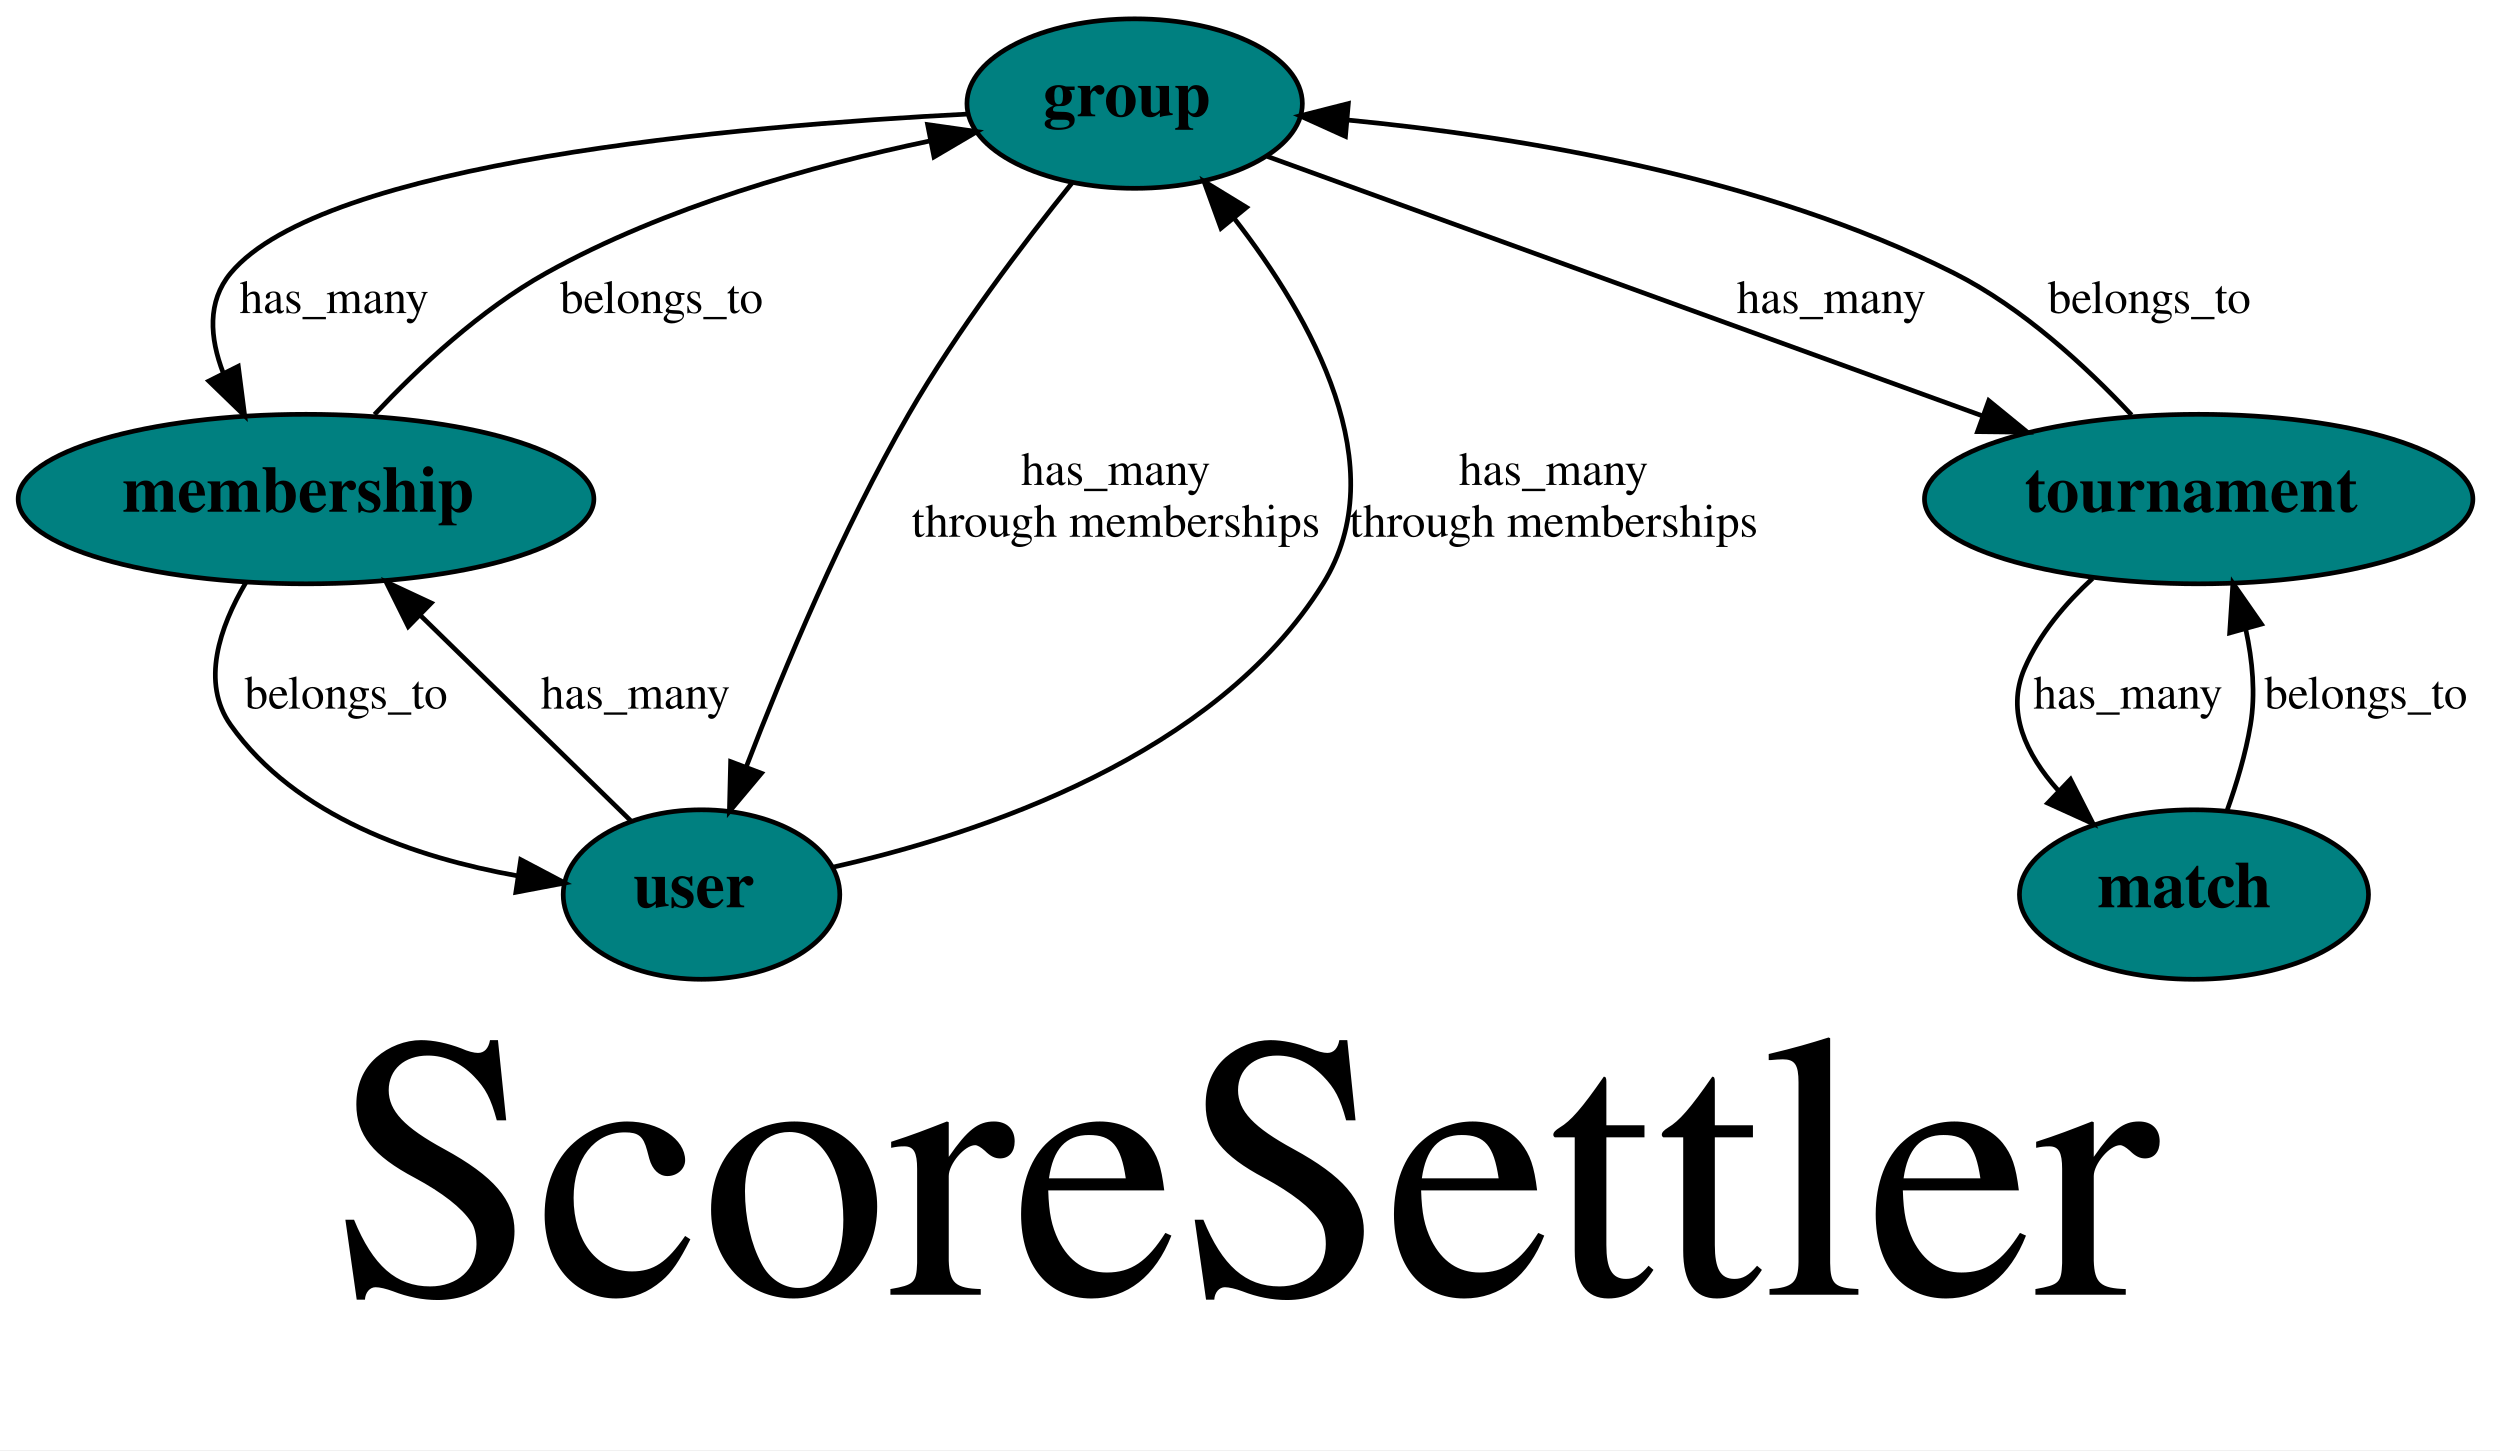
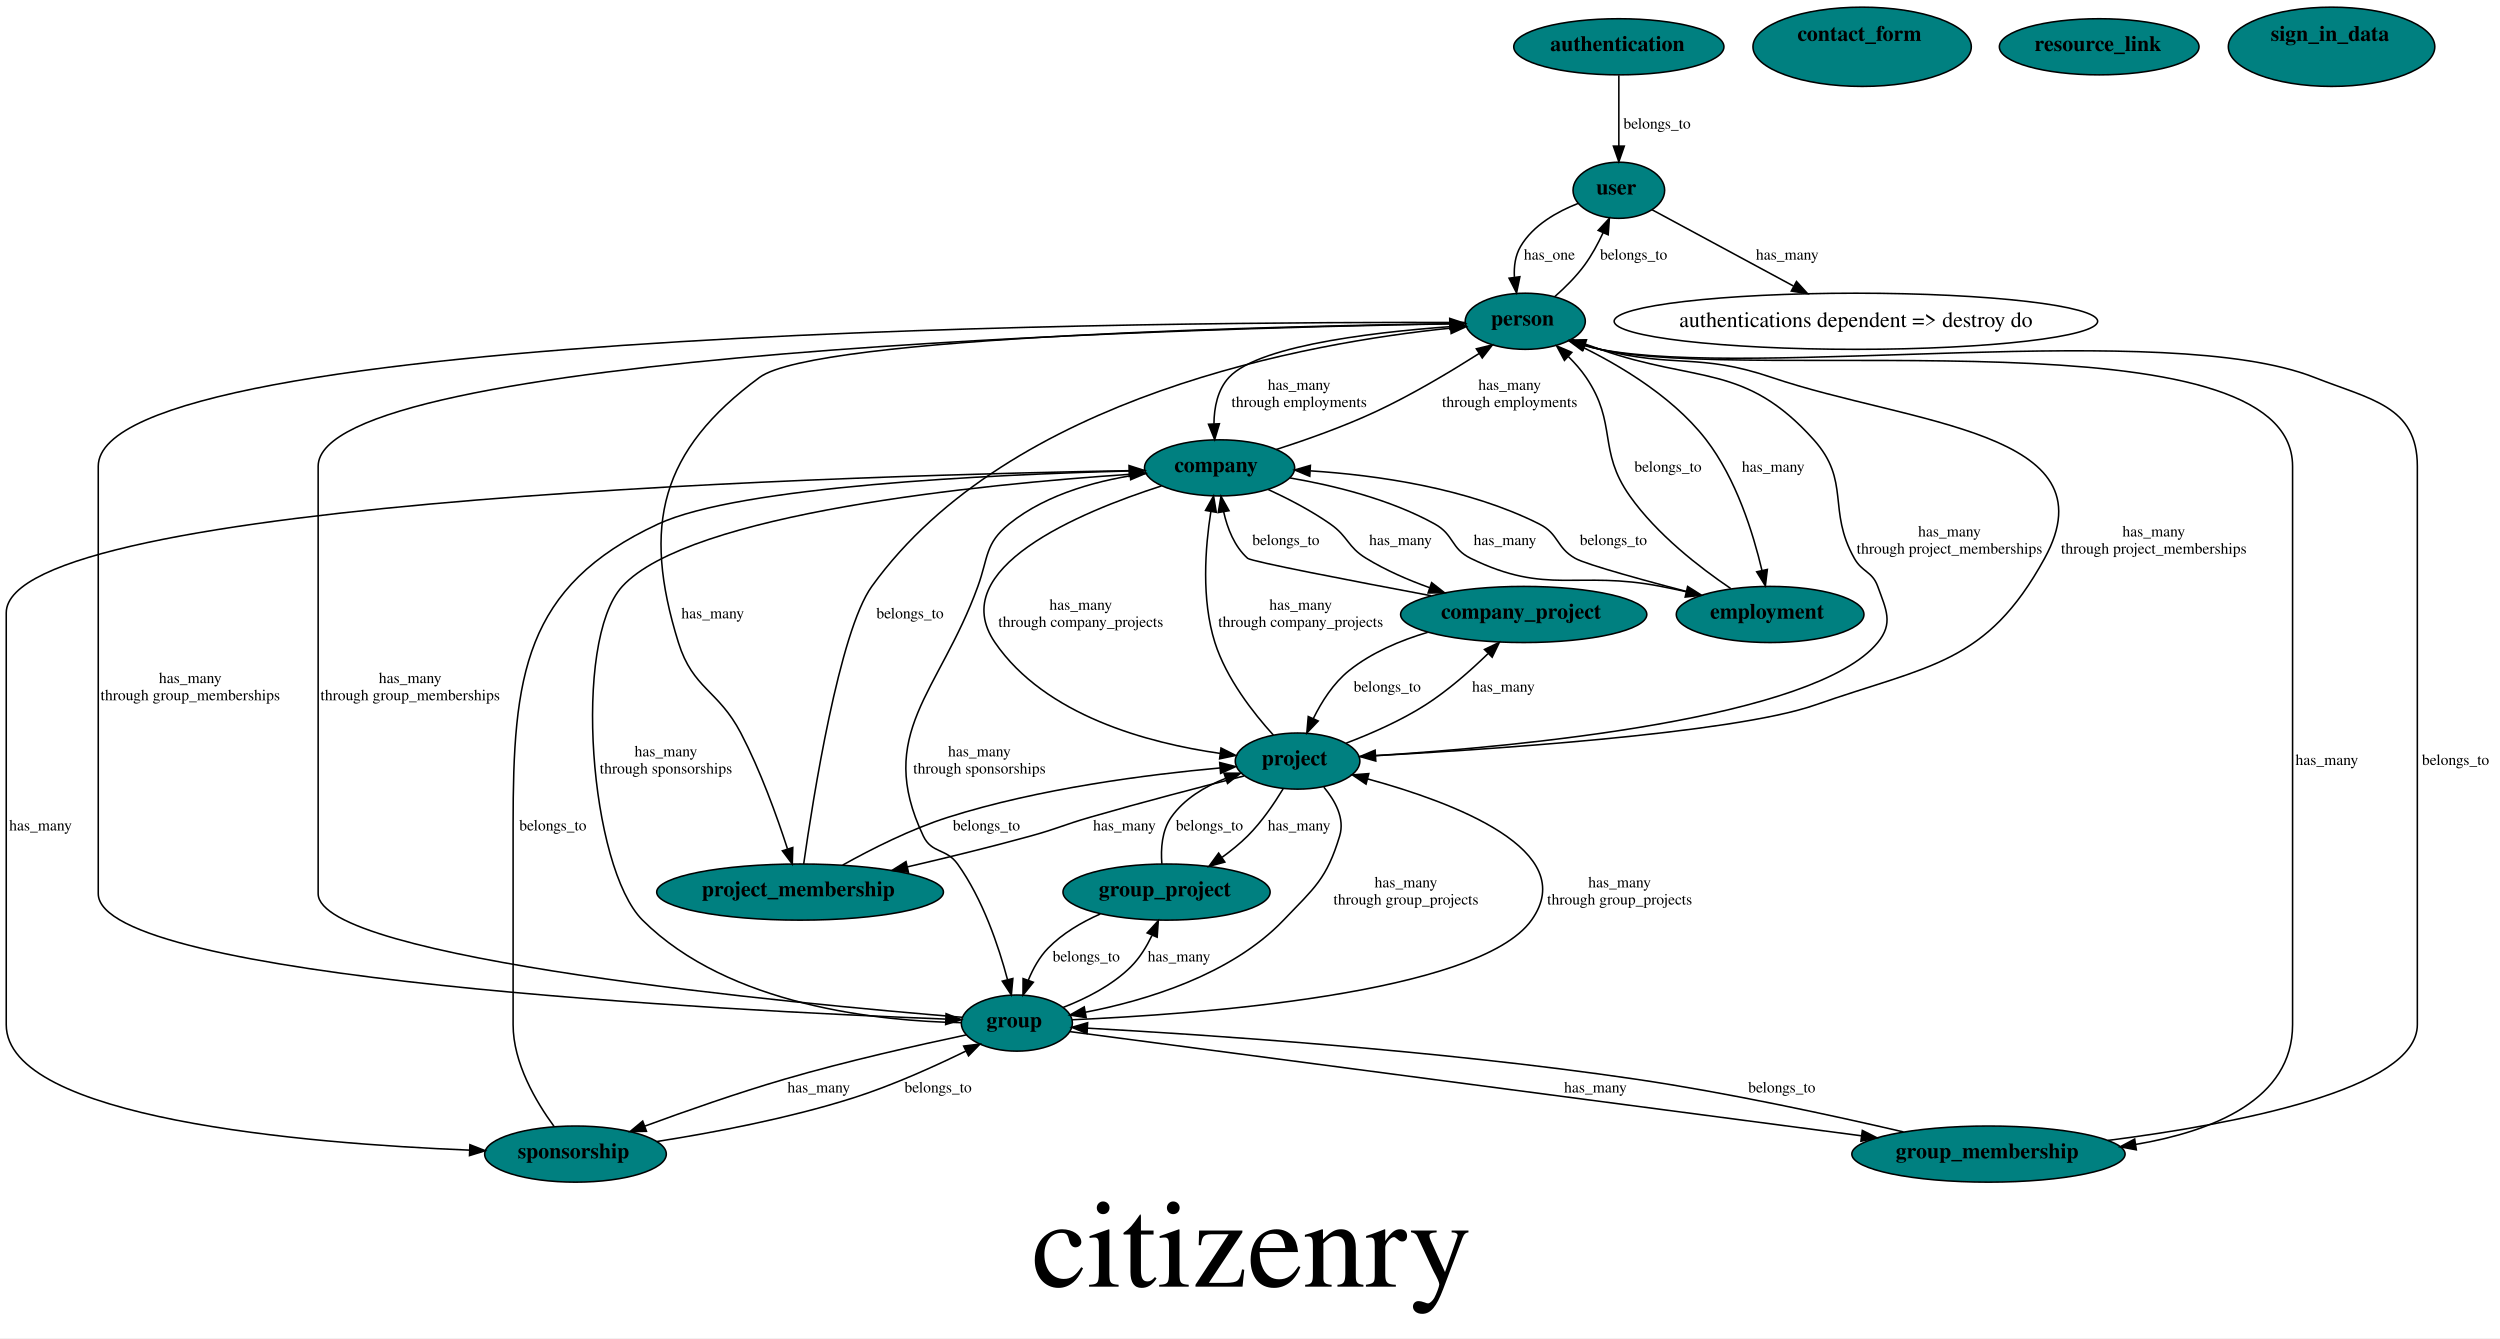
- <svg xmlns="http://www.w3.org/2000/svg" width="531pt" height="308pt" viewBox="0.00 0.00 531.00 308.00">
-   <g id="graph0" class="graph" transform="scale(1 1) rotate(0) translate(4 304)">
-     <polygon fill="white" stroke="none" points="-4,4 -4,-304 527,-304 527,4 -4,4" />
-     <text text-anchor="start" x="62" y="-29" font-family="Times,serif" font-size="14.00"> </text>
-     <text text-anchor="start" x="66" y="-29" font-family="Times,serif" font-size="80.00">ScoreSettler</text>
-     <text text-anchor="start" x="457" y="-29" font-family="Times,serif" font-size="14.00"> </text>
+ <svg xmlns="http://www.w3.org/2000/svg" width="1603pt" height="858pt" viewBox="0.00 0.00 1603.00 858.00">
+   <g id="graph0" class="graph" transform="scale(1 1) rotate(0) translate(4 854)">
+     <polygon fill="white" stroke="none" points="-4,4 -4,-854 1599,-854 1599,4 -4,4" />
+     <text text-anchor="start" x="653.5" y="-29" font-family="Times,serif" font-size="14.00"> </text>
+     <text text-anchor="start" x="657.5" y="-29" font-family="Times,serif" font-size="80.00">citizenry</text>
+     <text text-anchor="start" x="937.5" y="-29" font-family="Times,serif" font-size="14.00"> </text>
    <g id="node1" class="node">
-       <ellipse fill="teal" stroke="black" cx="237" cy="-282" rx="35.619" ry="18" />
-       <text text-anchor="start" x="217.5" y="-279.3" font-family="Times,serif" font-weight="bold" font-size="14.00">group</text>
-       <text text-anchor="start" x="252.5" y="-279.3" font-family="Times,serif" font-size="14.00"> </text>
+       <ellipse fill="teal" stroke="black" cx="1034" cy="-824" rx="67.391" ry="18" />
+       <text text-anchor="start" x="990" y="-821.3" font-family="Times,serif" font-weight="bold" font-size="14.00">authentication</text>
+       <text text-anchor="start" x="1074" y="-821.3" font-family="Times,serif" font-size="14.00"> </text>
+     </g>
+     <g id="node15" class="node">
+       <ellipse fill="teal" stroke="black" cx="1034" cy="-732" rx="29.372" ry="18" />
+       <text text-anchor="start" x="1019.5" y="-729.3" font-family="Times,serif" font-weight="bold" font-size="14.00">user</text>
+       <text text-anchor="start" x="1044.5" y="-729.3" font-family="Times,serif" font-size="14.00"> </text>
+     </g>
+     <g id="edge1" class="edge">
+       <path fill="none" stroke="black" d="M1034,-805.647C1034,-792.823 1034,-775.108 1034,-760.381" />
+       <polygon fill="black" stroke="black" points="1037.5,-760.3 1034,-750.3 1030.5,-760.3 1037.5,-760.3" />
+       <text text-anchor="middle" x="1058.5" y="-771.5" font-family="Times,serif" font-size="10.00">belongs_to </text>
+     </g>
+     <g id="node2" class="node">
+       <ellipse fill="teal" stroke="black" cx="778" cy="-554" rx="48.144" ry="18" />
+       <text text-anchor="start" x="749" y="-551.3" font-family="Times,serif" font-weight="bold" font-size="14.00">company</text>
+       <text text-anchor="start" x="803" y="-551.3" font-family="Times,serif" font-size="14.00"> </text>
    </g>
    <g id="node3" class="node">
-       <ellipse fill="teal" stroke="black" cx="61" cy="-198" rx="61.142" ry="18" />
-       <text text-anchor="start" x="22" y="-195.3" font-family="Times,serif" font-weight="bold" font-size="14.00">membership</text>
-       <text text-anchor="start" x="96" y="-195.3" font-family="Times,serif" font-size="14.00"> </text>
-     </g>
-     <g id="edge1" class="edge">
-       <path fill="none" stroke="black" d="M201.862,-279.79C152.004,-277.25 64.588,-269.482 45,-246 39.953,-239.95 40.55,-232.228 43.404,-224.8" />
-       <polygon fill="black" stroke="black" points="46.615,-226.204 47.971,-215.696 40.359,-223.065 46.615,-226.204" />
-       <text text-anchor="middle" x="67" y="-237.5" font-family="Times,serif" font-size="10.00">has_many </text>
+       <ellipse fill="teal" stroke="black" cx="973" cy="-460" rx="78.94" ry="18" />
+       <text text-anchor="start" x="920" y="-457.3" font-family="Times,serif" font-weight="bold" font-size="14.00">company_project</text>
+       <text text-anchor="start" x="1022" y="-457.3" font-family="Times,serif" font-size="14.00"> </text>
+     </g>
+     <g id="edge2" class="edge">
+       <path fill="none" stroke="black" d="M809.206,-540.128C822.034,-534.209 836.727,-526.589 849,-518 860.59,-509.89 859.929,-503.374 872,-496 884.481,-488.375 898.85,-482.128 912.761,-477.133" />
+       <polygon fill="black" stroke="black" points="913.962,-480.422 922.29,-473.873 911.696,-473.798 913.962,-480.422" />
+       <text text-anchor="middle" x="894" y="-504.5" font-family="Times,serif" font-size="10.00">has_many </text>
+     </g>
+     <g id="node5" class="node">
+       <ellipse fill="teal" stroke="black" cx="1131" cy="-460" rx="60.167" ry="18" />
+       <text text-anchor="start" x="1092.5" y="-457.3" font-family="Times,serif" font-weight="bold" font-size="14.00">employment</text>
+       <text text-anchor="start" x="1165.5" y="-457.3" font-family="Times,serif" font-size="14.00"> </text>
+     </g>
+     <g id="edge6" class="edge">
+       <path fill="none" stroke="black" d="M823.043,-547.555C851.118,-542.752 887.242,-533.927 916,-518 928.375,-511.147 926.292,-502.214 939,-496 988.237,-471.922 1007.2,-488.478 1061,-478 1066.29,-476.969 1071.79,-475.803 1077.27,-474.576" />
+       <polygon fill="black" stroke="black" points="1078.11,-477.974 1087.07,-472.32 1076.54,-471.153 1078.11,-477.974" />
+       <text text-anchor="middle" x="961" y="-504.5" font-family="Times,serif" font-size="10.00">has_many </text>
+     </g>
+     <g id="node6" class="node">
+       <ellipse fill="teal" stroke="black" cx="648" cy="-198" rx="35.619" ry="18" />
+       <text text-anchor="start" x="628.5" y="-195.3" font-family="Times,serif" font-weight="bold" font-size="14.00">group</text>
+       <text text-anchor="start" x="663.5" y="-195.3" font-family="Times,serif" font-size="14.00"> </text>
+     </g>
+     <g id="edge5" class="edge">
+       <path fill="none" stroke="black" d="M730.828,-550.43C702.693,-546.718 667.749,-538.03 643,-518 627.55,-505.496 629.777,-496.685 623,-478 598.181,-409.569 556.828,-383.78 588,-318 593.41,-306.584 602.634,-310.264 610,-300 626.146,-277.502 636.315,-247.312 642.027,-225.814" />
+       <polygon fill="black" stroke="black" points="645.443,-226.581 644.479,-216.03 638.653,-224.879 645.443,-226.581" />
+       <text text-anchor="middle" x="624" y="-369" font-family="Times,serif" font-size="10.00">has_many </text>
+       <text text-anchor="middle" x="624" y="-358" font-family="Times,serif" font-size="10.00">through sponsorships</text>
+     </g>
+     <g id="node9" class="node">
+       <ellipse fill="teal" stroke="black" cx="974" cy="-648" rx="38.495" ry="18" />
+       <text text-anchor="start" x="952" y="-645.3" font-family="Times,serif" font-weight="bold" font-size="14.00">person</text>
+       <text text-anchor="start" x="992" y="-645.3" font-family="Times,serif" font-size="14.00"> </text>
+     </g>
+     <g id="edge7" class="edge">
+       <path fill="none" stroke="black" d="M814.324,-565.784C833.609,-571.987 857.495,-580.44 878,-590 901.099,-600.769 925.795,-615.512 944.353,-627.306" />
+       <polygon fill="black" stroke="black" points="942.634,-630.362 952.937,-632.829 946.421,-624.475 942.634,-630.362" />
+       <text text-anchor="middle" x="964" y="-604" font-family="Times,serif" font-size="10.00">has_many </text>
+       <text text-anchor="middle" x="964" y="-593" font-family="Times,serif" font-size="10.00">through employments</text>
+     </g>
+     <g id="node10" class="node">
+       <ellipse fill="teal" stroke="black" cx="828" cy="-366" rx="39.946" ry="18" />
+       <text text-anchor="start" x="805" y="-363.3" font-family="Times,serif" font-weight="bold" font-size="14.00">project</text>
+       <text text-anchor="start" x="847" y="-363.3" font-family="Times,serif" font-size="14.00"> </text>
+     </g>
+     <g id="edge3" class="edge">
+       <path fill="none" stroke="black" d="M740.717,-542.415C688.003,-525.497 601.517,-489.384 634,-442 666.174,-395.067 732.247,-377.495 778.294,-370.922" />
+       <polygon fill="black" stroke="black" points="778.909,-374.371 788.374,-369.611 778.006,-367.43 778.909,-374.371" />
+       <text text-anchor="middle" x="689" y="-463" font-family="Times,serif" font-size="10.00">has_many </text>
+       <text text-anchor="middle" x="689" y="-452" font-family="Times,serif" font-size="10.00">through company_projects</text>
+     </g>
+     <g id="node14" class="node">
+       <ellipse fill="teal" stroke="black" cx="365" cy="-114" rx="58.242" ry="18" />
+       <text text-anchor="start" x="328" y="-111.3" font-family="Times,serif" font-weight="bold" font-size="14.00">sponsorship</text>
+       <text text-anchor="start" x="398" y="-111.3" font-family="Times,serif" font-size="14.00"> </text>
+     </g>
+     <g id="edge4" class="edge">
+       <path fill="none" stroke="black" d="M729.92,-552.392C560.298,-549.62 0,-534.871 0,-461 0,-461 0,-461 0,-197 0,-136.817 191.292,-120.796 296.909,-116.538" />
+       <polygon fill="black" stroke="black" points="297.304,-120.025 307.165,-116.15 297.04,-113.03 297.304,-120.025" />
+       <text text-anchor="middle" x="22" y="-321.5" font-family="Times,serif" font-size="10.00">has_many </text>
+     </g>
+     <g id="edge9" class="edge">
+       <path fill="none" stroke="black" d="M913.63,-472.008C863.087,-481.492 798.268,-493.97 796,-496 787.503,-503.605 782.984,-515.183 780.594,-525.922" />
+       <polygon fill="black" stroke="black" points="777.14,-525.356 778.894,-535.804 784.039,-526.543 777.14,-525.356" />
+       <text text-anchor="middle" x="820.5" y="-504.5" font-family="Times,serif" font-size="10.00">belongs_to </text>
+     </g>
+     <g id="edge8" class="edge">
+       <path fill="none" stroke="black" d="M911.44,-448.551C893.817,-443.345 875.479,-435.576 861,-424 850.984,-415.992 843.41,-404.061 838.062,-393.181" />
+       <polygon fill="black" stroke="black" points="841.23,-391.693 833.928,-384.016 834.849,-394.571 841.23,-391.693" />
+       <text text-anchor="middle" x="885.5" y="-410.5" font-family="Times,serif" font-size="10.00">belongs_to </text>
    </g>
    <g id="node4" class="node">
-       <ellipse fill="teal" stroke="black" cx="463" cy="-198" rx="58.242" ry="18" />
-       <text text-anchor="start" x="426" y="-195.3" font-family="Times,serif" font-weight="bold" font-size="14.00">tournament</text>
-       <text text-anchor="start" x="496" y="-195.3" font-family="Times,serif" font-size="14.00"> </text>
-     </g>
-     <g id="edge3" class="edge">
-       <path fill="none" stroke="black" d="M265.166,-270.78C303.198,-256.981 371.444,-232.219 416.981,-215.697" />
-       <polygon fill="black" stroke="black" points="418.411,-218.902 426.618,-212.201 416.023,-212.321 418.411,-218.902" />
-       <text text-anchor="middle" x="385" y="-237.5" font-family="Times,serif" font-size="10.00">has_many </text>
-     </g>
-     <g id="node5" class="node">
-       <ellipse fill="teal" stroke="black" cx="145" cy="-114" rx="29.372" ry="18" />
-       <text text-anchor="start" x="130.5" y="-111.3" font-family="Times,serif" font-weight="bold" font-size="14.00">user</text>
-       <text text-anchor="start" x="155.5" y="-111.3" font-family="Times,serif" font-size="14.00"> </text>
-     </g>
-     <g id="edge2" class="edge">
-       <path fill="none" stroke="black" d="M223.7,-265.136C213.411,-252.386 199.238,-233.739 189,-216 174.95,-191.657 162.532,-161.98 154.501,-141.115" />
-       <polygon fill="black" stroke="black" points="157.731,-139.76 150.924,-131.641 151.183,-142.233 157.731,-139.76" />
-       <text text-anchor="middle" x="233" y="-201" font-family="Times,serif" font-size="10.00">has_many </text>
-       <text text-anchor="middle" x="233" y="-190" font-family="Times,serif" font-size="10.00">through memberships</text>
-     </g>
-     <g id="node2" class="node">
-       <ellipse fill="teal" stroke="black" cx="462" cy="-114" rx="37.07" ry="18" />
-       <text text-anchor="start" x="441.5" y="-111.3" font-family="Times,serif" font-weight="bold" font-size="14.00">match</text>
-       <text text-anchor="start" x="478.5" y="-111.3" font-family="Times,serif" font-size="14.00"> </text>
-     </g>
-     <g id="edge4" class="edge">
-       <path fill="none" stroke="black" d="M469.015,-131.798C471.045,-137.475 472.986,-143.917 474,-150 475.103,-156.618 474.44,-163.694 473.008,-170.293" />
-       <polygon fill="black" stroke="black" points="469.578,-169.566 470.268,-180.138 476.321,-171.443 469.578,-169.566" />
-       <text text-anchor="middle" x="498.5" y="-153.5" font-family="Times,serif" font-size="10.00">belongs_to </text>
-     </g>
-     <g id="edge6" class="edge">
-       <path fill="none" stroke="black" d="M75.535,-215.949C84.994,-226.004 98.12,-238.258 112,-246 137.255,-260.087 168.599,-268.846 193.581,-274.078" />
-       <polygon fill="black" stroke="black" points="193.023,-277.536 203.513,-276.045 194.383,-270.669 193.023,-277.536" />
-       <text text-anchor="middle" x="136.5" y="-237.5" font-family="Times,serif" font-size="10.00">belongs_to </text>
-     </g>
-     <g id="edge5" class="edge">
-       <path fill="none" stroke="black" d="M48.212,-180.249C42.616,-170.748 38.616,-158.998 45,-150 58.782,-130.574 84.208,-121.845 105.971,-117.962" />
-       <polygon fill="black" stroke="black" points="106.607,-121.406 115.975,-116.459 105.566,-114.484 106.607,-121.406" />
-       <text text-anchor="middle" x="69.5" y="-153.5" font-family="Times,serif" font-size="10.00">belongs_to </text>
-     </g>
-     <g id="edge7" class="edge">
-       <path fill="none" stroke="black" d="M448.749,-215.85C439.127,-226.129 425.562,-238.663 411,-246 370.426,-266.443 318.869,-274.948 282.44,-278.485" />
-       <polygon fill="black" stroke="black" points="281.774,-275.03 272.12,-279.394 282.388,-282.003 281.774,-275.03" />
-       <text text-anchor="middle" x="452.5" y="-237.5" font-family="Times,serif" font-size="10.00">belongs_to </text>
-     </g>
-     <g id="edge8" class="edge">
-       <path fill="none" stroke="black" d="M440.474,-181.156C434.655,-175.805 429.147,-169.309 426,-162 422.037,-152.796 426.314,-143.785 433.13,-136.155" />
-       <polygon fill="black" stroke="black" points="435.773,-138.471 440.582,-129.03 430.935,-133.412 435.773,-138.471" />
-       <text text-anchor="middle" x="448" y="-153.5" font-family="Times,serif" font-size="10.00">has_many </text>
+       <ellipse fill="teal" stroke="black" cx="1190" cy="-824" rx="70.005" ry="25.412" />
+       <text text-anchor="start" x="1148.5" y="-827.8" font-family="Times,serif" font-weight="bold" font-size="14.00">contact_form</text>
+       <text text-anchor="start" x="1227.5" y="-827.8" font-family="Times,serif" font-size="14.00"> </text>
+       <text text-anchor="start" x="1188" y="-813.8" font-family="Times,serif" font-size="14.00"> </text>
+     </g>
+     <g id="edge11" class="edge">
+       <path fill="none" stroke="black" d="M1086.56,-472.314C1053.62,-480.892 1013.22,-491.885 1006,-496 993.711,-503.005 995.636,-511.642 983,-518 937.114,-541.086 878.915,-549.322 836.261,-552.084" />
+       <polygon fill="black" stroke="black" points="835.83,-548.602 826.043,-552.66 836.225,-555.591 835.83,-548.602" />
+       <text text-anchor="middle" x="1030.5" y="-504.5" font-family="Times,serif" font-size="10.00">belongs_to </text>
    </g>
    <g id="edge10" class="edge">
-       <path fill="none" stroke="black" d="M172.751,-119.782C204.269,-126.858 254.26,-143.455 277,-180 292.393,-204.739 274.64,-236.402 258.14,-257.623" />
-       <polygon fill="black" stroke="black" points="255.336,-255.523 251.716,-265.481 260.755,-259.954 255.336,-255.523" />
-       <text text-anchor="middle" x="326" y="-201" font-family="Times,serif" font-size="10.00">has_many </text>
-       <text text-anchor="middle" x="326" y="-190" font-family="Times,serif" font-size="10.00">through memberships</text>
-     </g>
-     <g id="edge9" class="edge">
-       <path fill="none" stroke="black" d="M129.998,-129.645C117.565,-141.782 99.654,-159.266 85.197,-173.379" />
-       <polygon fill="black" stroke="black" points="82.71,-170.916 77.999,-180.406 87.599,-175.925 82.71,-170.916" />
-       <text text-anchor="middle" x="131" y="-153.5" font-family="Times,serif" font-size="10.00">has_many </text>
+       <path fill="none" stroke="black" d="M1105.73,-476.65C1085.72,-490.181 1058.36,-511.405 1041,-536 1020.25,-565.411 1033.21,-582.213 1013,-612 1009.81,-616.705 1005.85,-621.199 1001.69,-625.304" />
+       <polygon fill="black" stroke="black" points="999.126,-622.906 994.106,-632.236 1003.85,-628.072 999.126,-622.906" />
+       <text text-anchor="middle" x="1065.5" y="-551.5" font-family="Times,serif" font-size="10.00">belongs_to </text>
+     </g>
+     <g id="edge17" class="edge">
+       <path fill="none" stroke="black" d="M612.518,-198.262C560.392,-199.179 463.325,-208.828 408,-264 374.265,-297.642 362.815,-442.872 395,-478 438.059,-524.996 624.699,-543.424 720.615,-549.891" />
+       <polygon fill="black" stroke="black" points="720.52,-553.392 730.727,-550.551 720.976,-546.407 720.52,-553.392" />
+       <text text-anchor="middle" x="423" y="-369" font-family="Times,serif" font-size="10.00">has_many </text>
+       <text text-anchor="middle" x="423" y="-358" font-family="Times,serif" font-size="10.00">through sponsorships</text>
+     </g>
+     <g id="node7" class="node">
+       <ellipse fill="teal" stroke="black" cx="1271" cy="-114" rx="87.613" ry="18" />
+       <text text-anchor="start" x="1211.5" y="-111.3" font-family="Times,serif" font-weight="bold" font-size="14.00">group_membership</text>
+       <text text-anchor="start" x="1326.5" y="-111.3" font-family="Times,serif" font-size="14.00"> </text>
+     </g>
+     <g id="edge14" class="edge">
+       <path fill="none" stroke="black" d="M681.938,-192.533C777.619,-179.939 1051.53,-143.886 1189.5,-125.727" />
+       <polygon fill="black" stroke="black" points="1190.14,-129.173 1199.6,-124.397 1189.23,-122.232 1190.14,-129.173" />
+       <text text-anchor="middle" x="1019" y="-153.5" font-family="Times,serif" font-size="10.00">has_many </text>
+     </g>
+     <g id="node8" class="node">
+       <ellipse fill="teal" stroke="black" cx="744" cy="-282" rx="66.416" ry="18" />
+       <text text-anchor="start" x="700.5" y="-279.3" font-family="Times,serif" font-weight="bold" font-size="14.00">group_project</text>
+       <text text-anchor="start" x="783.5" y="-279.3" font-family="Times,serif" font-size="14.00"> </text>
+     </g>
+     <g id="edge12" class="edge">
+       <path fill="none" stroke="black" d="M677.779,-208.082C692.238,-213.689 709.026,-222.122 721,-234 726.675,-239.63 731.167,-246.943 734.617,-254.117" />
+       <polygon fill="black" stroke="black" points="731.541,-255.824 738.691,-263.642 737.977,-253.071 731.541,-255.824" />
+       <text text-anchor="middle" x="752" y="-237.5" font-family="Times,serif" font-size="10.00">has_many </text>
+     </g>
+     <g id="edge15" class="edge">
+       <path fill="none" stroke="black" d="M613.219,-201.69C507.959,-210.292 200,-239.044 200,-281 200,-555 200,-555 200,-555 200,-628.397 755.918,-643.466 925.483,-646.355" />
+       <polygon fill="black" stroke="black" points="925.561,-649.856 935.617,-646.521 925.676,-642.857 925.561,-649.856" />
+       <text text-anchor="middle" x="259" y="-416" font-family="Times,serif" font-size="10.00">has_many </text>
+       <text text-anchor="middle" x="259" y="-405" font-family="Times,serif" font-size="10.00">through group_memberships</text>
+     </g>
+     <g id="edge13" class="edge">
+       <path fill="none" stroke="black" d="M683.306,-200.132C761.297,-203.494 944.06,-216.395 978,-264 1009.91,-308.761 927.993,-339.542 873.031,-354.526" />
+       <polygon fill="black" stroke="black" points="871.893,-351.207 863.116,-357.14 873.678,-357.975 871.893,-351.207" />
+       <text text-anchor="middle" x="1034.5" y="-285" font-family="Times,serif" font-size="10.00">has_many </text>
+       <text text-anchor="middle" x="1034.5" y="-274" font-family="Times,serif" font-size="10.00">through group_projects</text>
+     </g>
+     <g id="edge16" class="edge">
+       <path fill="none" stroke="black" d="M615.771,-190.468C585.417,-184.072 538.792,-173.616 499,-162 468.782,-153.179 435.372,-141.464 409.471,-131.938" />
+       <polygon fill="black" stroke="black" points="410.527,-128.597 399.934,-128.404 408.095,-135.161 410.527,-128.597" />
+       <text text-anchor="middle" x="521" y="-153.5" font-family="Times,serif" font-size="10.00">has_many </text>
+     </g>
+     <g id="edge18" class="edge">
+       <path fill="none" stroke="black" d="M1216.52,-128.201C1170.94,-138.792 1104.07,-153.284 1045,-162 918.432,-180.674 767.585,-190.632 693.564,-194.722" />
+       <polygon fill="black" stroke="black" points="693.008,-191.247 683.212,-195.283 693.387,-198.237 693.008,-191.247" />
+       <text text-anchor="middle" x="1138.5" y="-153.5" font-family="Times,serif" font-size="10.00">belongs_to </text>
+     </g>
+     <g id="edge19" class="edge">
+       <path fill="none" stroke="black" d="M1347.6,-122.758C1428.97,-133.18 1546,-155.4 1546,-197 1546,-555 1546,-555 1546,-555 1546,-593.759 1516.05,-597.774 1480,-612 1385.25,-649.385 1122.03,-610.78 1022,-630 1018.6,-630.654 1015.11,-631.506 1011.65,-632.48" />
+       <polygon fill="black" stroke="black" points="1010.53,-629.161 1002.03,-635.486 1012.62,-635.842 1010.53,-629.161" />
+       <text text-anchor="middle" x="1570.5" y="-363.5" font-family="Times,serif" font-size="10.00">belongs_to </text>
+     </g>
+     <g id="edge21" class="edge">
+       <path fill="none" stroke="black" d="M701.46,-267.942C689.475,-262.647 677.21,-255.483 668,-246 662.478,-240.314 658.374,-232.87 655.371,-225.588" />
+       <polygon fill="black" stroke="black" points="658.586,-224.181 651.929,-215.939 651.993,-226.534 658.586,-224.181" />
+       <text text-anchor="middle" x="692.5" y="-237.5" font-family="Times,serif" font-size="10.00">belongs_to </text>
+     </g>
+     <g id="edge20" class="edge">
+       <path fill="none" stroke="black" d="M740.982,-300.081C740.226,-309.692 740.976,-321.442 747,-330 755.302,-341.794 768.453,-349.647 781.763,-354.862" />
+       <polygon fill="black" stroke="black" points="780.822,-358.24 791.417,-358.213 783.117,-351.627 780.822,-358.24" />
+       <text text-anchor="middle" x="771.5" y="-321.5" font-family="Times,serif" font-size="10.00">belongs_to </text>
+     </g>
+     <g id="edge28" class="edge">
+       <path fill="none" stroke="black" d="M935.806,-645.229C886.335,-642.082 804.049,-633.662 784,-612 776.7,-604.113 774.492,-592.736 774.378,-582.217" />
+       <polygon fill="black" stroke="black" points="777.878,-582.299 774.852,-572.146 770.886,-581.97 777.878,-582.299" />
+       <text text-anchor="middle" x="829" y="-604" font-family="Times,serif" font-size="10.00">has_many </text>
+       <text text-anchor="middle" x="829" y="-593" font-family="Times,serif" font-size="10.00">through employments</text>
+     </g>
+     <g id="edge27" class="edge">
+       <path fill="none" stroke="black" d="M1002.07,-635.524C1028.36,-623.415 1066.95,-601.923 1090,-572 1109.22,-547.049 1120.12,-512.172 1125.78,-488.208" />
+       <polygon fill="black" stroke="black" points="1129.22,-488.872 1127.95,-478.353 1122.38,-487.363 1129.22,-488.872" />
+       <text text-anchor="middle" x="1133" y="-551.5" font-family="Times,serif" font-size="10.00">has_many </text>
+     </g>
+     <g id="edge26" class="edge">
+       <path fill="none" stroke="black" d="M935.268,-647.236C761.111,-647.797 59,-644.507 59,-555 59,-555 59,-555 59,-281 59,-226.224 463.774,-205.913 602.216,-200.568" />
+       <polygon fill="black" stroke="black" points="602.621,-204.056 612.482,-200.181 602.357,-197.061 602.621,-204.056" />
+       <text text-anchor="middle" x="118" y="-416" font-family="Times,serif" font-size="10.00">has_many </text>
+       <text text-anchor="middle" x="118" y="-405" font-family="Times,serif" font-size="10.00">through group_memberships</text>
+     </g>
+     <g id="edge25" class="edge">
+       <path fill="none" stroke="black" d="M1002.36,-635.736C1008.74,-633.547 1015.54,-631.476 1022,-630 1119.55,-607.722 1466,-655.064 1466,-555 1466,-555 1466,-555 1466,-197 1466,-148.97 1415.11,-128.613 1365.32,-120.19" />
+       <polygon fill="black" stroke="black" points="1365.81,-116.724 1355.4,-118.659 1364.75,-123.642 1365.81,-116.724" />
+       <text text-anchor="middle" x="1488" y="-363.5" font-family="Times,serif" font-size="10.00">has_many </text>
+     </g>
+     <g id="edge24" class="edge">
+       <path fill="none" stroke="black" d="M1003.69,-636.447C1009.75,-634.306 1016.08,-632.074 1022,-630 1084.41,-608.148 1114.89,-621.259 1159,-572 1182.81,-545.404 1167.5,-527.119 1185,-496 1190.1,-486.923 1196.45,-487.792 1200,-478 1205.45,-462.956 1210.13,-454.381 1200,-442 1159.87,-392.971 970.054,-375.279 878.129,-369.511" />
+       <polygon fill="black" stroke="black" points="878.144,-366.006 867.951,-368.897 877.722,-372.993 878.144,-366.006" />
+       <text text-anchor="middle" x="1246" y="-510" font-family="Times,serif" font-size="10.00">has_many </text>
+       <text text-anchor="middle" x="1246" y="-499" font-family="Times,serif" font-size="10.00">through project_memberships</text>
+     </g>
+     <g id="node11" class="node">
+       <ellipse fill="teal" stroke="black" cx="509" cy="-282" rx="91.939" ry="18" />
+       <text text-anchor="start" x="446" y="-279.3" font-family="Times,serif" font-weight="bold" font-size="14.00">project_membership</text>
+       <text text-anchor="start" x="568" y="-279.3" font-family="Times,serif" font-size="14.00"> </text>
+     </g>
+     <g id="edge23" class="edge">
+       <path fill="none" stroke="black" d="M935.243,-646.592C825.641,-645.112 519.054,-638.614 483,-612 419.432,-565.075 407.509,-517.438 431,-442 440.31,-412.102 456.49,-411.749 471,-384 483.625,-359.856 494.169,-330.549 500.923,-309.737" />
+       <polygon fill="black" stroke="black" points="504.329,-310.571 504.012,-299.981 497.656,-308.458 504.329,-310.571" />
+       <text text-anchor="middle" x="453" y="-457.5" font-family="Times,serif" font-size="10.00">has_many </text>
+     </g>
+     <g id="edge22" class="edge">
+       <path fill="none" stroke="black" d="M992.841,-663.746C999.464,-669.564 1006.59,-676.619 1012,-684 1016.61,-690.296 1020.62,-697.713 1023.91,-704.771" />
+       <polygon fill="black" stroke="black" points="1020.74,-706.256 1027.93,-714.034 1027.16,-703.468 1020.74,-706.256" />
+       <text text-anchor="middle" x="1043.5" y="-687.5" font-family="Times,serif" font-size="10.00">belongs_to </text>
+     </g>
+     <g id="edge32" class="edge">
+       <path fill="none" stroke="black" d="M812.499,-382.641C799.646,-396.793 782.337,-418.903 775,-442 766.233,-469.598 768.787,-503.025 772.395,-525.939" />
+       <polygon fill="black" stroke="black" points="768.979,-526.722 774.148,-535.97 775.874,-525.517 768.979,-526.722" />
+       <text text-anchor="middle" x="830" y="-463" font-family="Times,serif" font-size="10.00">has_many </text>
+       <text text-anchor="middle" x="830" y="-452" font-family="Times,serif" font-size="10.00">through company_projects</text>
+     </g>
+     <g id="edge31" class="edge">
+       <path fill="none" stroke="black" d="M859.2,-377.51C875.044,-383.531 894.226,-391.902 910,-402 924.433,-411.24 938.742,-423.834 950.067,-434.834" />
+       <polygon fill="black" stroke="black" points="947.84,-437.556 957.395,-442.134 952.781,-432.597 947.84,-437.556" />
+       <text text-anchor="middle" x="960" y="-410.5" font-family="Times,serif" font-size="10.00">has_many </text>
+     </g>
+     <g id="edge34" class="edge">
+       <path fill="none" stroke="black" d="M844.83,-349.307C852.152,-340.544 858.381,-329.168 855,-318 846.641,-290.393 838.946,-284.837 819,-264 785.232,-228.723 730.339,-212.374 691.88,-204.942" />
+       <polygon fill="black" stroke="black" points="692.453,-201.488 681.99,-203.155 691.209,-208.377 692.453,-201.488" />
+       <text text-anchor="middle" x="897.5" y="-285" font-family="Times,serif" font-size="10.00">has_many </text>
+       <text text-anchor="middle" x="897.5" y="-274" font-family="Times,serif" font-size="10.00">through group_projects</text>
+     </g>
+     <g id="edge33" class="edge">
+       <path fill="none" stroke="black" d="M818.719,-348.183C812.958,-338.661 804.958,-326.911 796,-318 791.075,-313.102 785.374,-308.47 779.589,-304.277" />
+       <polygon fill="black" stroke="black" points="781.359,-301.246 771.135,-298.467 777.394,-307.015 781.359,-301.246" />
+       <text text-anchor="middle" x="829" y="-321.5" font-family="Times,serif" font-size="10.00">has_many </text>
+     </g>
+     <g id="edge30" class="edge">
+       <path fill="none" stroke="black" d="M867.651,-368.893C943.639,-372.896 1106.94,-383.412 1160,-402 1233.19,-427.641 1269.76,-427.979 1307,-496 1351.81,-577.848 1220.35,-581.978 1132,-612 1085.09,-627.938 1069.98,-617.682 1022,-630 1018.83,-630.813 1015.58,-631.747 1012.33,-632.748" />
+       <polygon fill="black" stroke="black" points="1011.09,-629.469 1002.68,-635.907 1013.27,-636.122 1011.09,-629.469" />
+       <text text-anchor="middle" x="1377" y="-510" font-family="Times,serif" font-size="10.00">has_many </text>
+       <text text-anchor="middle" x="1377" y="-499" font-family="Times,serif" font-size="10.00">through project_memberships</text>
+     </g>
+     <g id="edge29" class="edge">
+       <path fill="none" stroke="black" d="M793.706,-356.463C766.773,-349.64 728.372,-339.654 695,-330 677.987,-325.078 674.074,-322.708 657,-318 631.271,-310.906 602.786,-303.957 577.733,-298.145" />
+       <polygon fill="black" stroke="black" points="578.482,-294.726 567.952,-295.893 576.911,-301.548 578.482,-294.726" />
+       <text text-anchor="middle" x="717" y="-321.5" font-family="Times,serif" font-size="10.00">has_many </text>
+     </g>
+     <g id="edge36" class="edge">
+       <path fill="none" stroke="black" d="M511.311,-299.997C517.278,-341.958 534.201,-449.15 555,-478 643.356,-600.56 835.968,-634.364 925.921,-643.59" />
+       <polygon fill="black" stroke="black" points="925.82,-647.096 936.11,-644.574 926.493,-640.129 925.82,-647.096" />
+       <text text-anchor="middle" x="579.5" y="-457.5" font-family="Times,serif" font-size="10.00">belongs_to </text>
+     </g>
+     <g id="edge35" class="edge">
+       <path fill="none" stroke="black" d="M536.329,-299.311C554.825,-309.641 580.146,-322.432 604,-330 662.249,-348.48 732.235,-357.418 778.297,-361.591" />
+       <polygon fill="black" stroke="black" points="778.057,-365.083 788.322,-362.458 778.661,-358.109 778.057,-365.083" />
+       <text text-anchor="middle" x="628.5" y="-321.5" font-family="Times,serif" font-size="10.00">belongs_to </text>
+     </g>
+     <g id="node12" class="node">
+       <ellipse fill="teal" stroke="black" cx="1342" cy="-824" rx="64.017" ry="18" />
+       <text text-anchor="start" x="1300.5" y="-821.3" font-family="Times,serif" font-weight="bold" font-size="14.00">resource_link</text>
+       <text text-anchor="start" x="1379.5" y="-821.3" font-family="Times,serif" font-size="14.00"> </text>
+     </g>
+     <g id="node13" class="node">
+       <ellipse fill="teal" stroke="black" cx="1491" cy="-824" rx="66.202" ry="25.412" />
+       <text text-anchor="start" x="1452" y="-827.8" font-family="Times,serif" font-weight="bold" font-size="14.00">sign_in_data</text>
+       <text text-anchor="start" x="1526" y="-827.8" font-family="Times,serif" font-size="14.00"> </text>
+       <text text-anchor="start" x="1489" y="-813.8" font-family="Times,serif" font-size="14.00"> </text>
+     </g>
+     <g id="edge37" class="edge">
+       <path fill="none" stroke="black" d="M351.234,-131.755C339.664,-147.567 325,-172.449 325,-197 325,-325 325,-325 325,-325 325,-420.217 331.65,-477.876 418,-518 470.176,-542.245 632.11,-549.714 719.939,-552.001" />
+       <polygon fill="black" stroke="black" points="719.928,-555.501 730.011,-552.249 720.1,-548.504 719.928,-555.501" />
+       <text text-anchor="middle" x="350.5" y="-321.5" font-family="Times,serif" font-size="10.00">belongs_to </text>
+     </g>
+     <g id="edge38" class="edge">
+       <path fill="none" stroke="black" d="M417.189,-122.068C453.088,-127.702 501.576,-136.844 543,-150 567.978,-157.933 594.936,-170.081 615.283,-180.04" />
+       <polygon fill="black" stroke="black" points="613.905,-183.264 624.418,-184.581 617.022,-176.996 613.905,-183.264" />
+       <text text-anchor="middle" x="597.5" y="-153.5" font-family="Times,serif" font-size="10.00">belongs_to </text>
+     </g>
+     <g id="edge39" class="edge">
+       <path fill="none" stroke="black" d="M1007.95,-723.601C994.382,-718.279 978.995,-709.588 971,-696 967.571,-690.173 966.671,-683.207 967.022,-676.445" />
+       <polygon fill="black" stroke="black" points="970.539,-676.563 968.423,-666.182 963.603,-675.617 970.539,-676.563" />
+       <text text-anchor="middle" x="989.5" y="-687.5" font-family="Times,serif" font-size="10.00">has_one </text>
+     </g>
+     <g id="node16" class="node">
+       <ellipse fill="none" stroke="black" cx="1186" cy="-648" rx="155.005" ry="18" />
+       <text text-anchor="middle" x="1186" y="-644.3" font-family="Times,serif" font-size="14.00">authentications dependent =&gt; destroy do</text>
+     </g>
+     <g id="edge40" class="edge">
+       <path fill="none" stroke="black" d="M1055.13,-719.598C1078.54,-706.971 1116.82,-686.323 1145.94,-670.61" />
+       <polygon fill="black" stroke="black" points="1147.91,-673.527 1155.05,-665.699 1144.58,-667.367 1147.91,-673.527" />
+       <text text-anchor="middle" x="1142" y="-687.5" font-family="Times,serif" font-size="10.00">has_many </text>
    </g>
  </g>
</svg>
